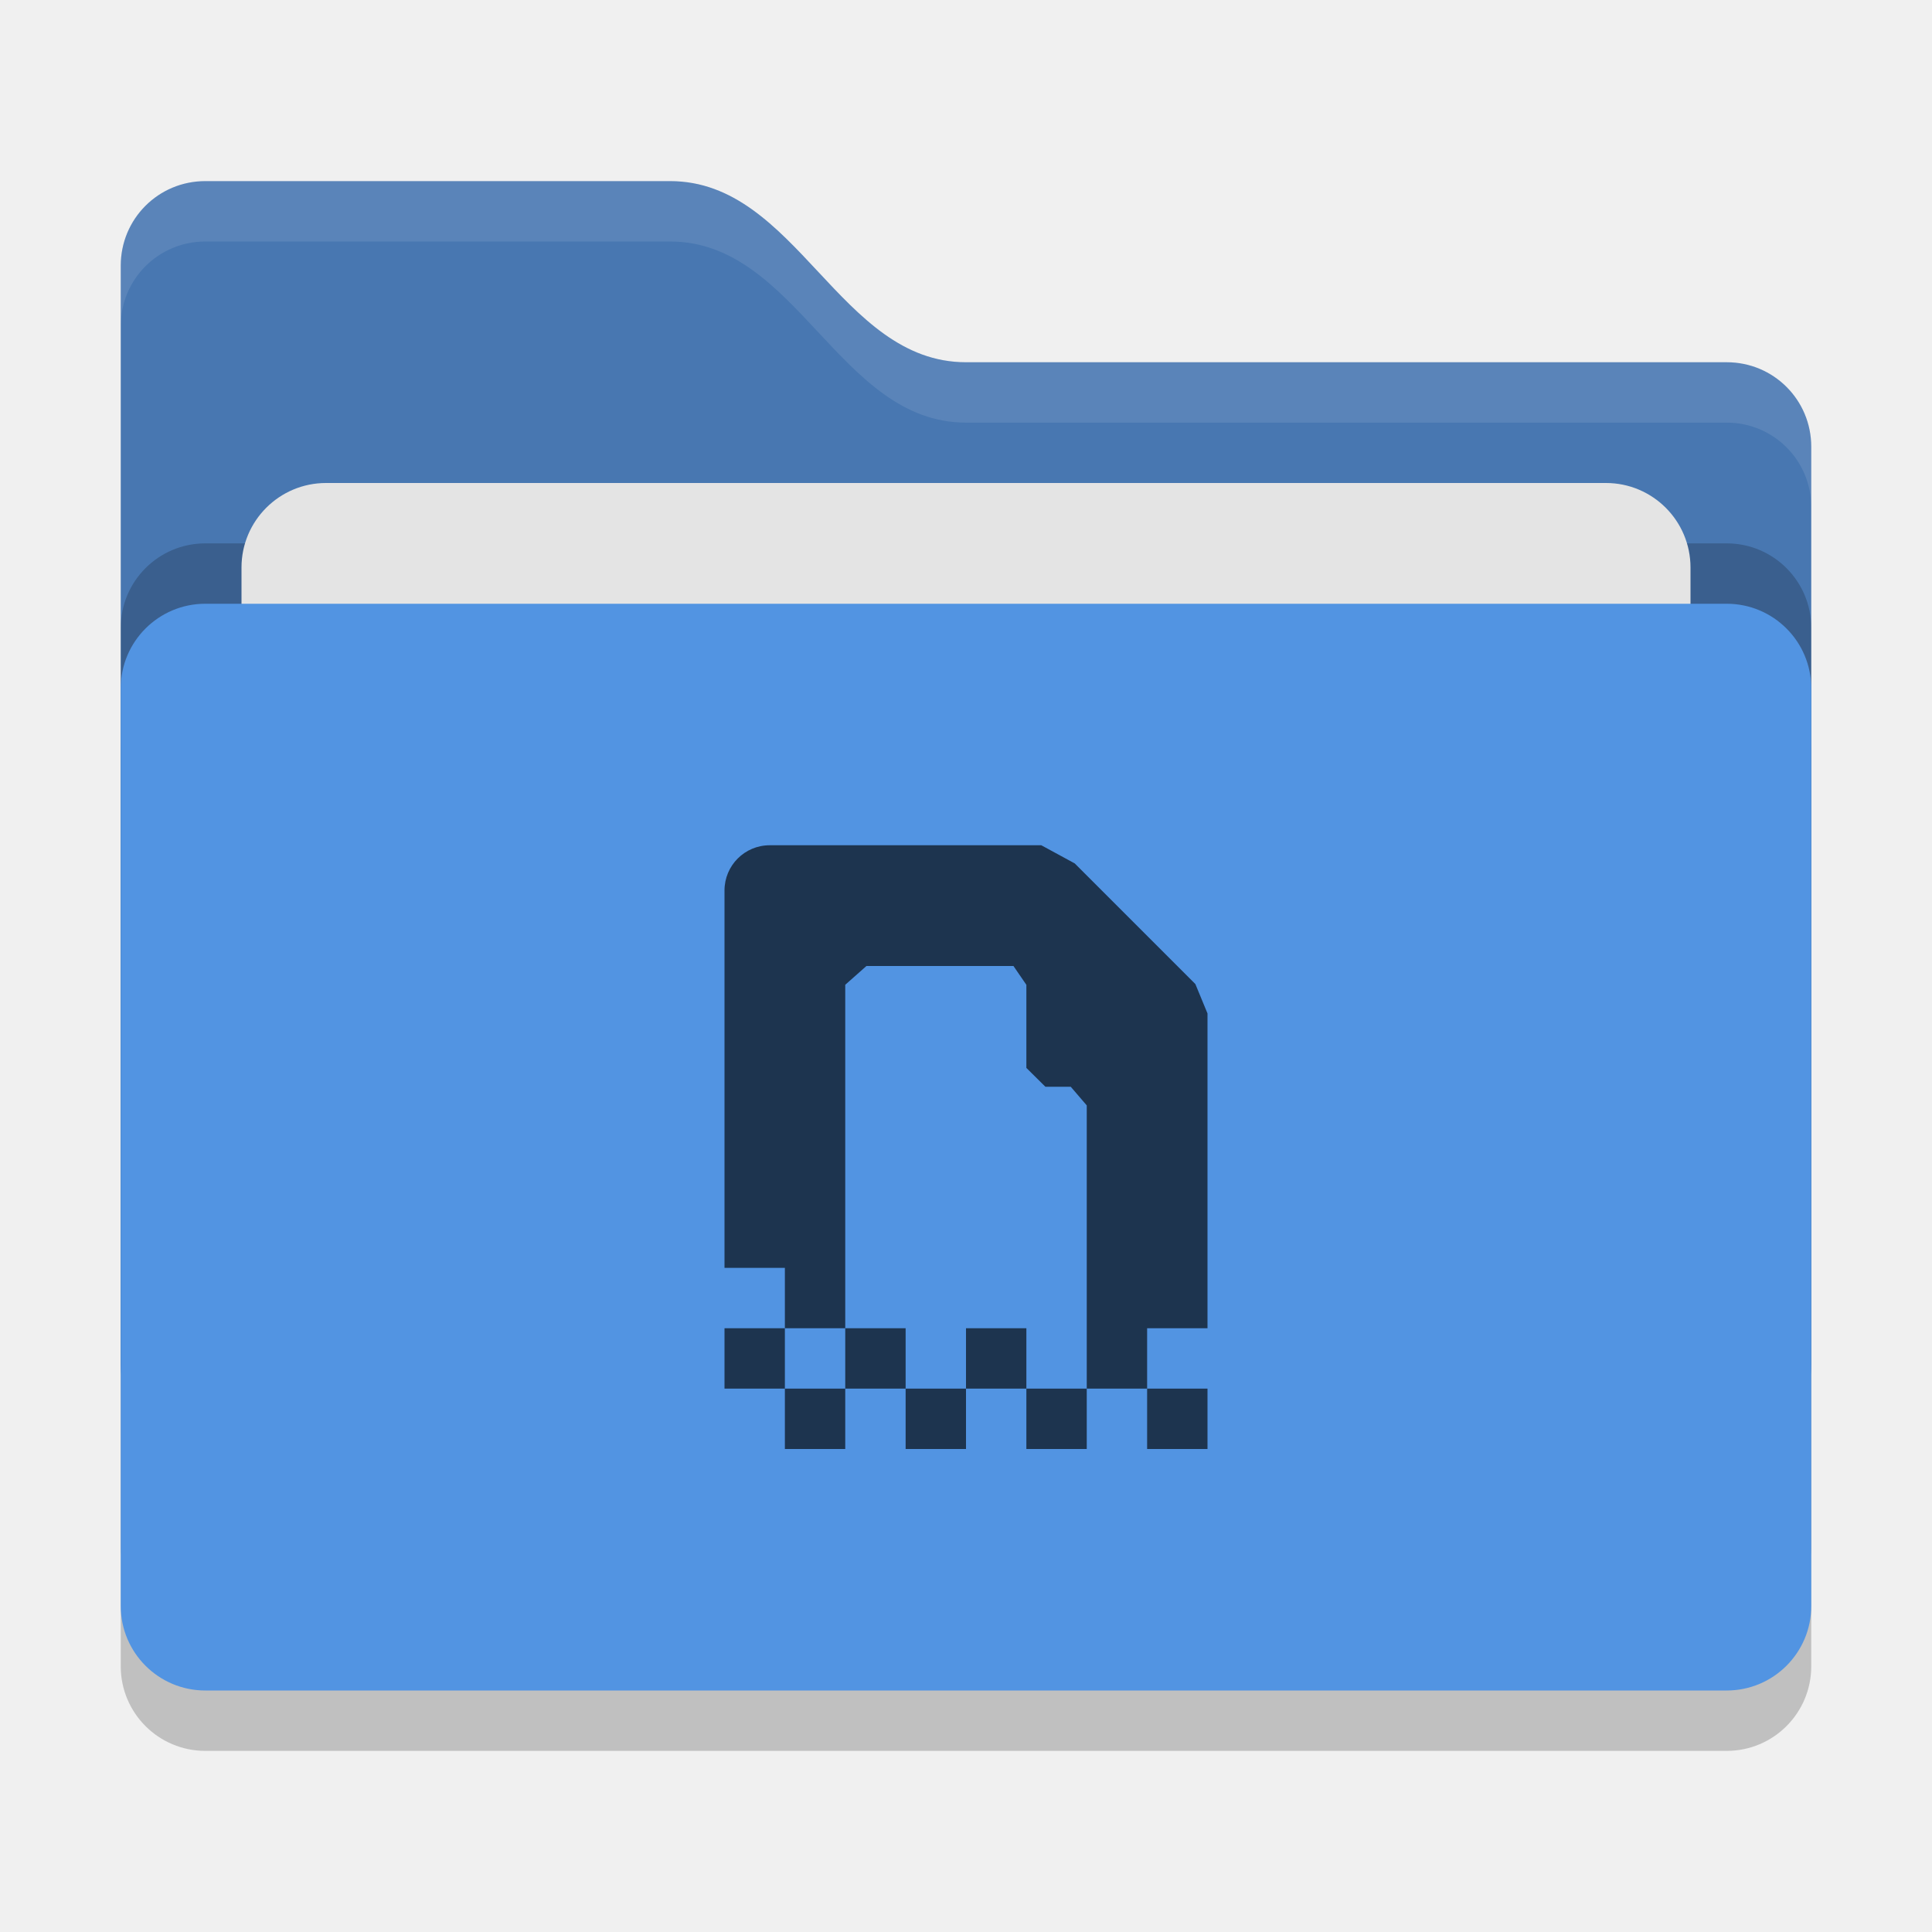
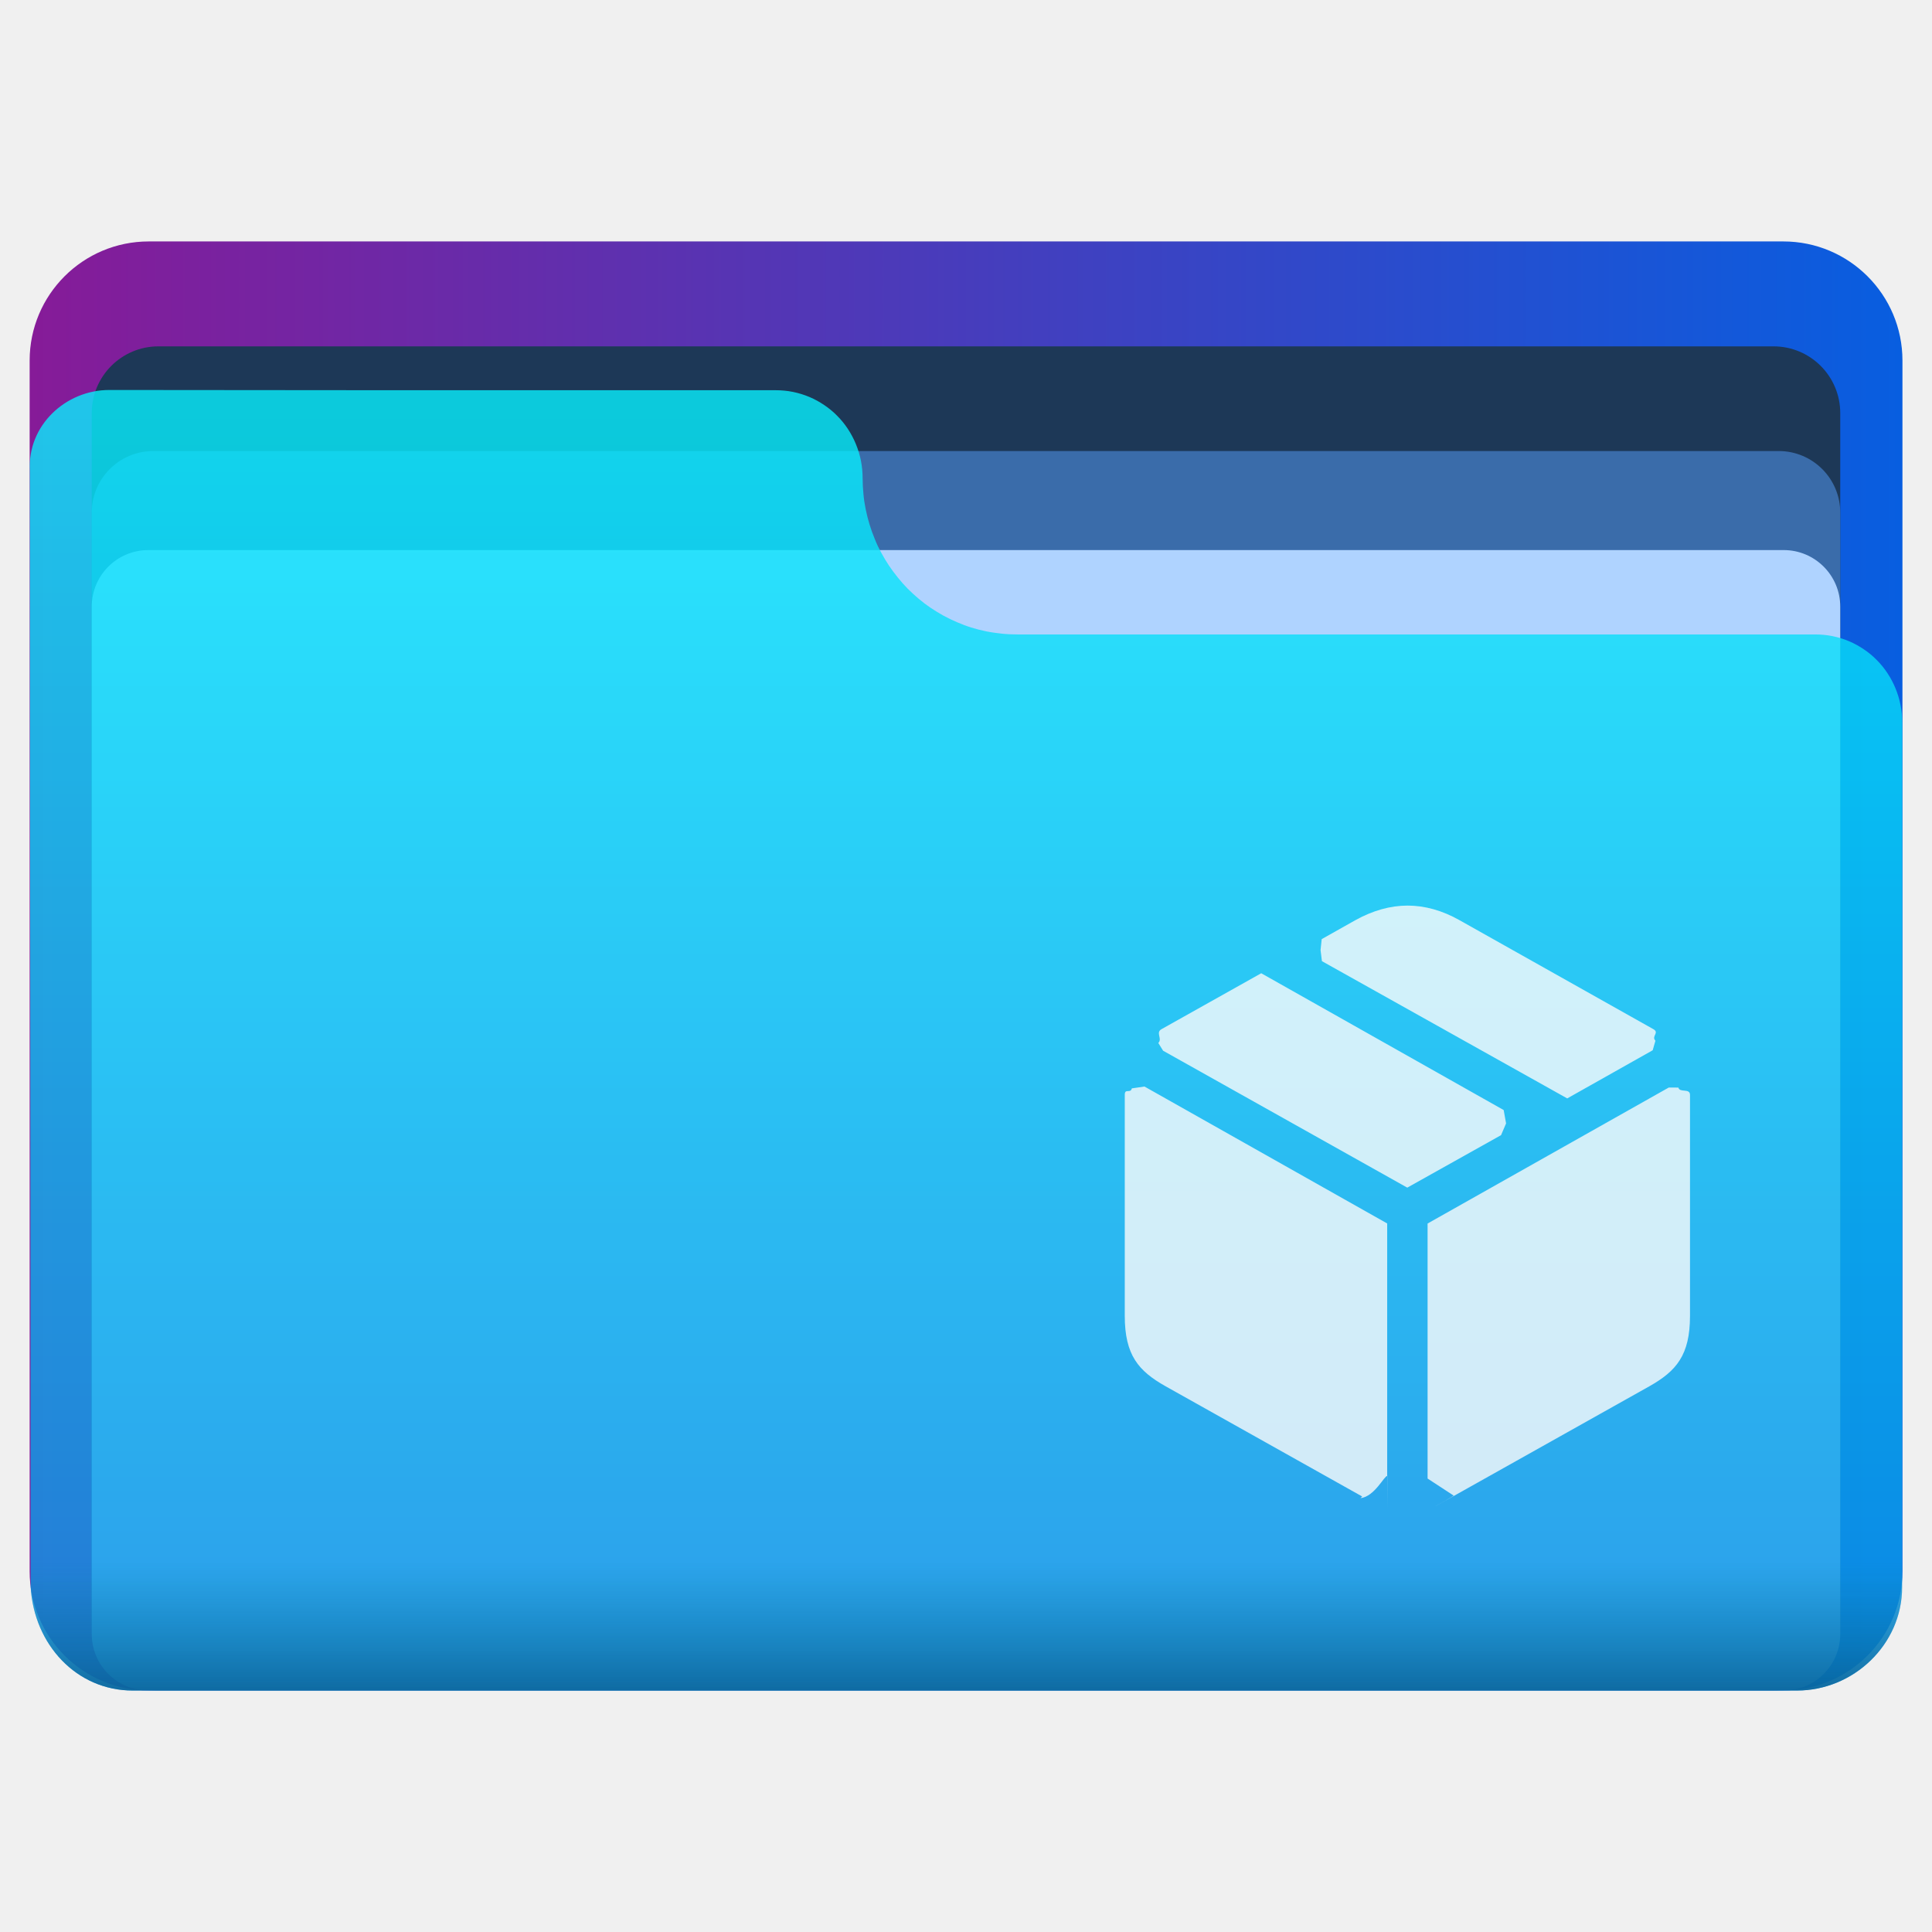
- <svg xmlns="http://www.w3.org/2000/svg" width="32" height="32" version="1" id="svg3385434">
-   <defs id="defs3385438" />
-   <rect style="opacity:0.2" width="28" height="18" x="2" y="11" rx="1.4" ry="1.4" id="rect3385420" />
-   <path style="fill:#4877b1" d="M 2,22.6 C 2,23.376 2.624,24 3.4,24 H 28.6 C 29.376,24 30,23.376 30,22.6 V 7.4 C 30,6.624 29.376,6 28.6,6 H 16 C 13.9,6 13.2,3 11.1,3 H 3.4 C 2.624,3 2,3.624 2,4.4" id="path3385422" />
-   <rect style="opacity:0.2" width="28" height="18" x="2" y="9" rx="1.4" ry="1.4" id="rect3385424" />
-   <rect style="fill:#e4e4e4" width="24" height="11" x="4" y="8" rx="1.4" ry="1.4" id="rect3385426" />
-   <rect style="fill:#5294e2" width="28" height="18" x="2" y="10" rx="1.4" ry="1.4" id="rect3385428" />
-   <path style="opacity:0.1;fill:#ffffff" d="M 3.4,3 C 2.625,3 2,3.625 2,4.4 V 5.4 C 2,4.625 2.625,4 3.4,4 H 11.1 C 13.2,4 13.9,7 16,7 H 28.6 C 29.375,7 30,7.625 30,8.4 V 7.4 C 30,6.625 29.375,6 28.6,6 H 16 C 13.9,6 13.2,3 11.1,3 Z" id="path3385430" />
-   <path style="fill:#1d344f" d="M 12.75,14 C 12.334,14 12,14.335 12,14.75 V 21 h 1 v 1 h 1 V 16.311 L 14.351,16 v 0 h 2.435 v 0 L 17,16.312 v 1.376 0 L 17.315,18 h 0.42 v 0 L 18,18.309 V 23 h 1 v -1 h 1 v -5.214 l -0.201,-0.487 v 0 L 17.801,14.301 17.247,14 v 0 z M 19,23 v 1 h 1 v -1 z m -1,0 h -1 v 1 h 1 z m -1,0 v -1 h -1 v 1 z m -1,0 h -1 v 1 h 1 z m -1,0 v -1 h -1 v 1 z m -1,0 h -1 v 1 h 1 z m -1,0 v -1 h -1 v 1 z" id="path3385432" />
+ <svg xmlns="http://www.w3.org/2000/svg" width="64" height="64" version="1.1" viewBox="0 0 16.933 16.933" id="svg37">
+   <defs id="defs19">
+     <linearGradient id="linearGradient60884-3" x1="157.33" x2="247.31" y1="69.985" y2="69.985" gradientTransform="matrix(.18033 0 0 .18033 -28.018 -4.154)" gradientUnits="userSpaceOnUse">
+       <stop stop-color="#861b98" offset="0" id="stop2" />
+       <stop stop-color="#085ee0" offset="1" id="stop4" />
+     </linearGradient>
+     <linearGradient id="linearGradient47593-7" x1="193.68" x2="193.68" y1="43.371" y2="103.22" gradientTransform="matrix(.17854 0 0 .18033 -27.733 -4.154)" gradientUnits="userSpaceOnUse">
+       <stop stop-color="#07effe" offset="0" id="stop7" />
+       <stop stop-color="#0b92e5" offset="1" id="stop9" />
+     </linearGradient>
+     <linearGradient id="linearGradient2806" x1=".707" x2=".707" y1="14.743" y2="3.539" gradientTransform="translate(3.8869)" gradientUnits="userSpaceOnUse">
+       <stop stop-color="#075e91" offset="0" id="stop12" />
+       <stop stop-color="#077faa" stop-opacity="0" offset=".1" id="stop14" />
+       <stop stop-color="#07effe" stop-opacity="0" offset="1" id="stop16" />
+     </linearGradient>
+   </defs>
+   <g transform="matrix(1.0116 0 0 1.0116 -.098288 -.098288)" fill-rule="evenodd" stroke-width=".18" id="g33">
+     <rect x=".354" y="2.189" width="16.226" height="12.554" ry="1.032" fill="url(#linearGradient60884-3)" style="paint-order:stroke fill markers" id="rect21" />
+     <rect x=".892" y="3.098" width="15.149" height="11.645" ry=".578" fill="#1d3857" style="paint-order:stroke fill markers" id="rect23" />
+     <rect x=".892" y="4.005" width="15.149" height="10.738" ry=".533" fill="#3a6caa" style="paint-order:stroke fill markers" id="rect25" />
+     <rect x=".892" y="4.863" width="15.149" height="9.881" ry=".49" fill="#afd3ff" style="paint-order:stroke fill markers" id="rect27" />
+     <path d="m1.044 3.476c-0.381 0-0.709 0.31-0.688 0.695 0 3.226 0.007 6.427 0.007 9.679 0.03 0.494 0.395 0.894 0.885 0.894h14.418c0.49 0 0.911-0.399 0.911-0.894l1.51e-4 -4.437c0-0.063 7.22e-4 -0.118 7.22e-4 -0.181v-2.875c0-0.053-0.005-0.104-0.015-0.154-0.01-0.05-0.025-0.098-0.044-0.144-0.019-0.046-0.042-0.089-0.069-0.13-0.027-0.041-0.058-0.079-0.092-0.113-0.034-0.035-0.072-0.066-0.112-0.093s-0.083-0.051-0.128-0.07c-0.045-0.019-0.093-0.034-0.142-0.044-0.049-0.01-0.1-0.015-0.153-0.015h-6.91c-0.047 0-0.092-0.002-0.138-0.007-0.045-0.005-0.09-0.011-0.134-0.02-0.044-0.009-0.087-0.02-0.129-0.033-0.042-0.013-0.083-0.029-0.123-0.046-0.04-0.017-0.079-0.036-0.118-0.057-0.038-0.021-0.075-0.044-0.111-0.068-0.036-0.024-0.07-0.05-0.103-0.078-0.033-0.028-0.065-0.057-0.095-0.087-0.03-0.031-0.059-0.063-0.086-0.097s-0.053-0.068-0.077-0.104c-0.024-0.036-0.046-0.073-0.067-0.112-0.021-0.038-0.04-0.078-0.056-0.119-0.017-0.041-0.032-0.082-0.045-0.125-0.013-0.043-0.024-0.086-0.033-0.13-0.009-0.044-0.016-0.089-0.02-0.135-0.004-0.044-0.007-0.089-0.007-0.135 0-0.053-0.005-0.104-0.015-0.154-0.01-0.05-0.025-0.098-0.044-0.144-0.019-0.046-0.042-0.089-0.069-0.13-0.027-0.041-0.058-0.079-0.092-0.113-0.034-0.035-0.072-0.066-0.112-0.093-0.04-0.027-0.083-0.051-0.128-0.07-0.045-0.019-0.093-0.034-0.142-0.044-0.049-0.01-0.1-0.015-0.153-0.015h-3.393z" fill="url(#linearGradient47593-7)" opacity=".8" style="paint-order:stroke fill markers" id="path29" />
+     <path d="m1.044 3.476c-0.381 0-0.709 0.31-0.688 0.695 0 3.226 0.007 6.427 0.007 9.679 0.03 0.494 0.395 0.894 0.885 0.894h14.418c0.49 0 0.911-0.399 0.911-0.894l1.51e-4 -4.437c0-0.063 7.22e-4 -0.118 7.22e-4 -0.181v-2.875c0-0.053-0.005-0.104-0.015-0.154-0.01-0.05-0.025-0.098-0.044-0.144-0.019-0.046-0.042-0.089-0.069-0.13-0.027-0.041-0.058-0.079-0.092-0.113-0.034-0.035-0.072-0.066-0.112-0.093s-0.083-0.051-0.128-0.07c-0.045-0.019-0.093-0.034-0.142-0.044-0.049-0.01-0.1-0.015-0.153-0.015h-6.91c-0.047 0-0.092-0.002-0.138-0.007-0.045-0.005-0.09-0.011-0.134-0.02-0.044-0.009-0.087-0.02-0.129-0.033-0.042-0.013-0.083-0.029-0.123-0.046-0.04-0.017-0.079-0.036-0.118-0.057-0.038-0.021-0.075-0.044-0.111-0.068-0.036-0.024-0.07-0.05-0.103-0.078-0.033-0.028-0.065-0.057-0.095-0.087-0.03-0.031-0.059-0.063-0.086-0.097s-0.053-0.068-0.077-0.104c-0.024-0.036-0.046-0.073-0.067-0.112-0.021-0.038-0.04-0.078-0.056-0.119-0.017-0.041-0.032-0.082-0.045-0.125-0.013-0.043-0.024-0.086-0.033-0.13-0.009-0.044-0.016-0.089-0.02-0.135-0.004-0.044-0.007-0.089-0.007-0.135 0-0.053-0.005-0.104-0.015-0.154-0.01-0.05-0.025-0.098-0.044-0.144-0.019-0.046-0.042-0.089-0.069-0.13-0.027-0.041-0.058-0.079-0.092-0.113-0.034-0.035-0.072-0.066-0.112-0.093-0.04-0.027-0.083-0.051-0.128-0.07-0.045-0.019-0.093-0.034-0.142-0.044-0.049-0.01-0.1-0.015-0.153-0.015h-3.393z" fill="url(#linearGradient2806)" opacity=".8" style="paint-order:stroke fill markers" id="path31" />
+   </g>
+   <path d="M 13.736,9.627 14.485,9.205 14.509,9.121 C 14.47,9.082 14.549,9.051 14.489,9.019 l -1.697,-0.954 c -0.15,-0.085 -0.305,-0.128 -0.455,-0.128 -0.152,0 -0.307,0.044 -0.458,0.128 l -0.295,0.166 -0.01,0.096 0.012,0.097 z M 12.334,10.409 13.156,9.949 13.2,9.846 13.179,9.729 11.054,8.53 10.182,9.019 c -0.058,0.031 0.009,0.084 -0.03,0.122 l 0.042,0.068 z m 0.405,2.698 c 0.024,-0.005 -0.18,0.105 -0.156,0.093 l 0.188,-0.105 1.685,-0.945 c 0.235,-0.133 0.356,-0.271 0.356,-0.617 v -1.937 c 0,-0.061 -0.09,-0.016 -0.102,-0.064 l -0.084,-3.713e-4 -2.114,1.192 v 2.235 z M 12.158,13.229 V 12.952 10.723 L 10.031,9.523 9.92,9.539 C 9.908,9.588 9.858,9.535 9.858,9.595 v 1.937 c 0,0.346 0.121,0.484 0.356,0.617 l 1.725,0.967 -0.015,0.014 c 0.123,-0.011 0.21,-0.199 0.235,-0.194 z" fill="#fbfbfb" opacity="0.8" stroke-width="0.275" id="path35" />
</svg>
